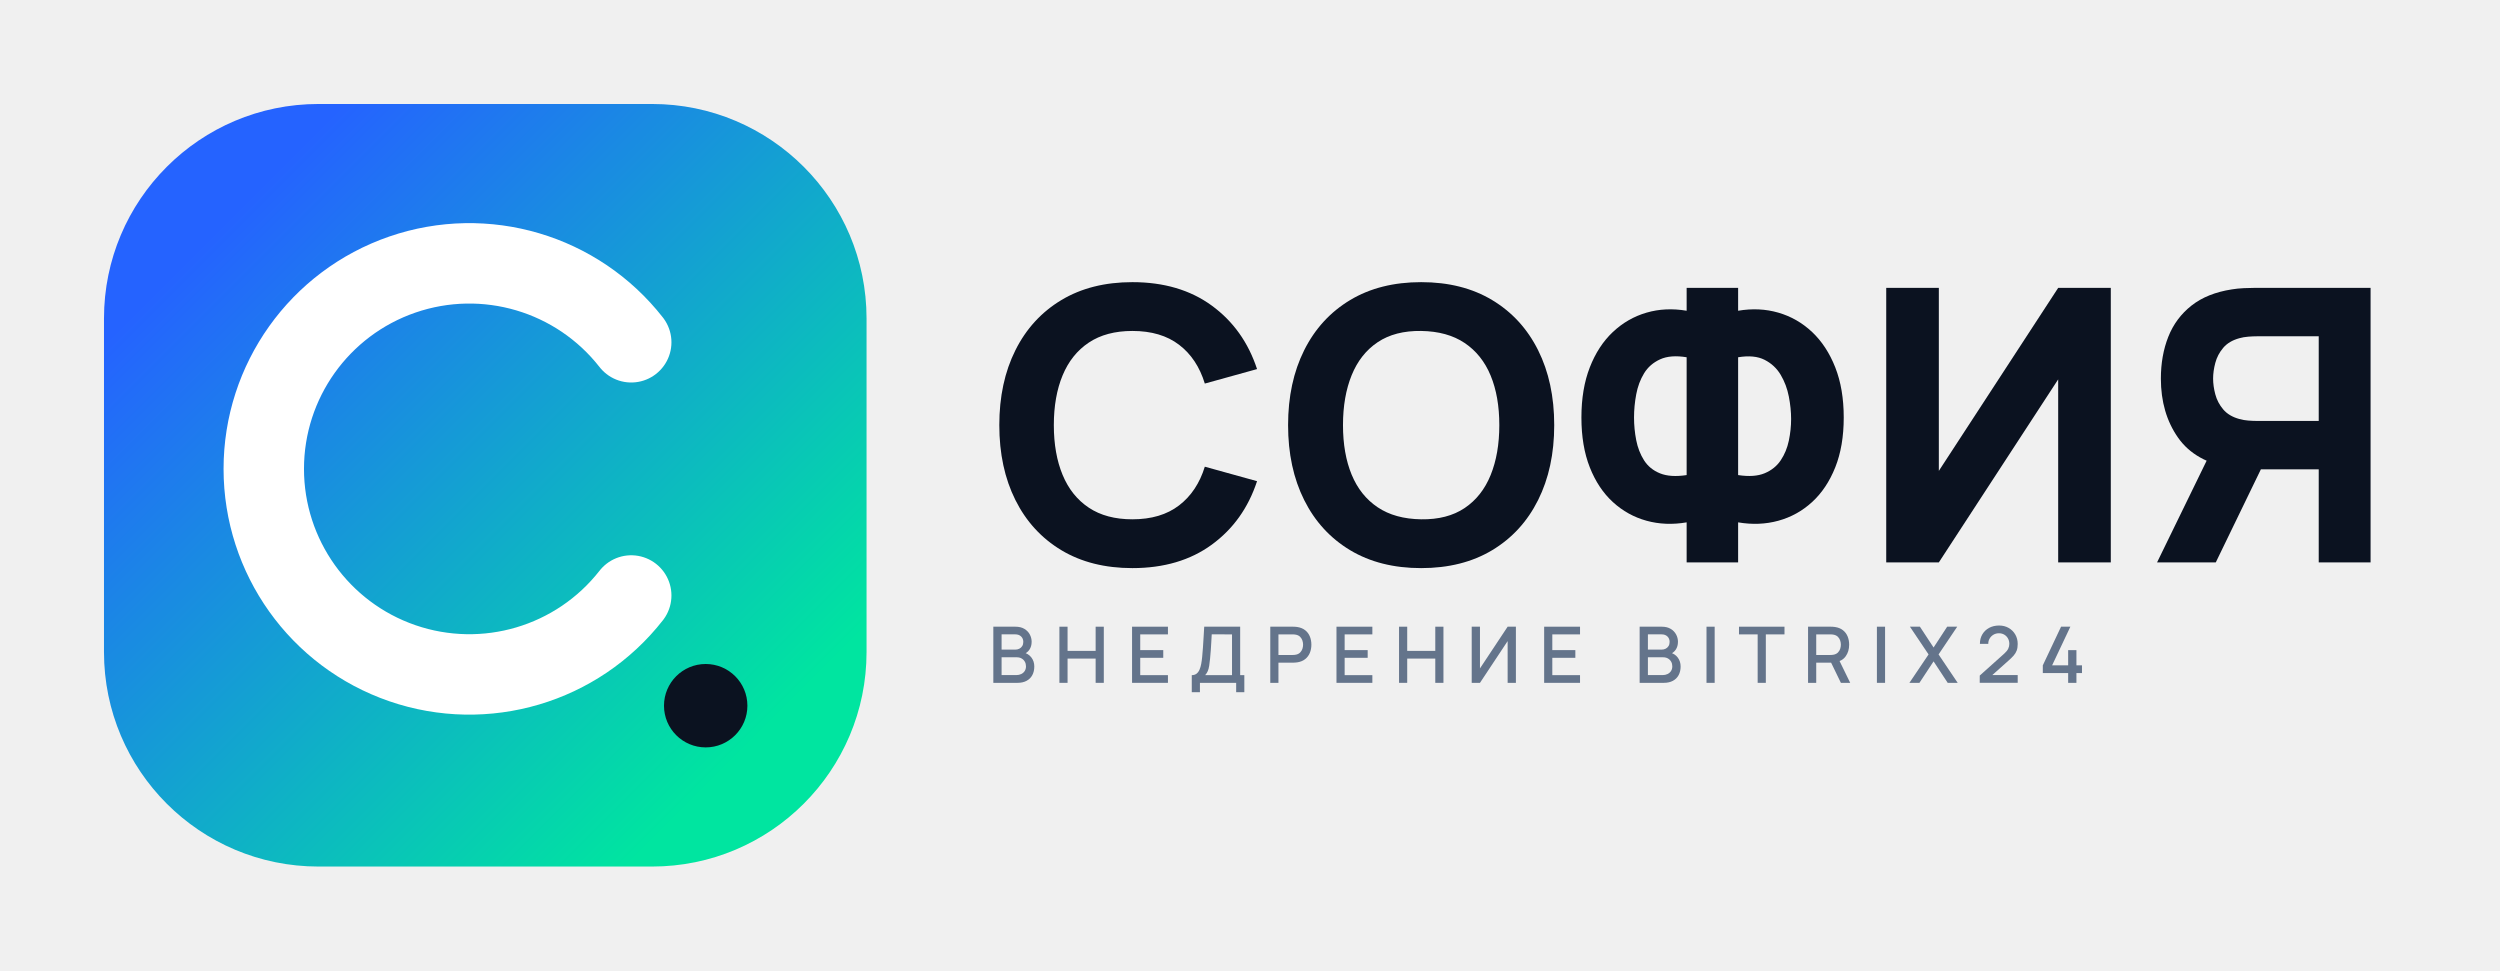
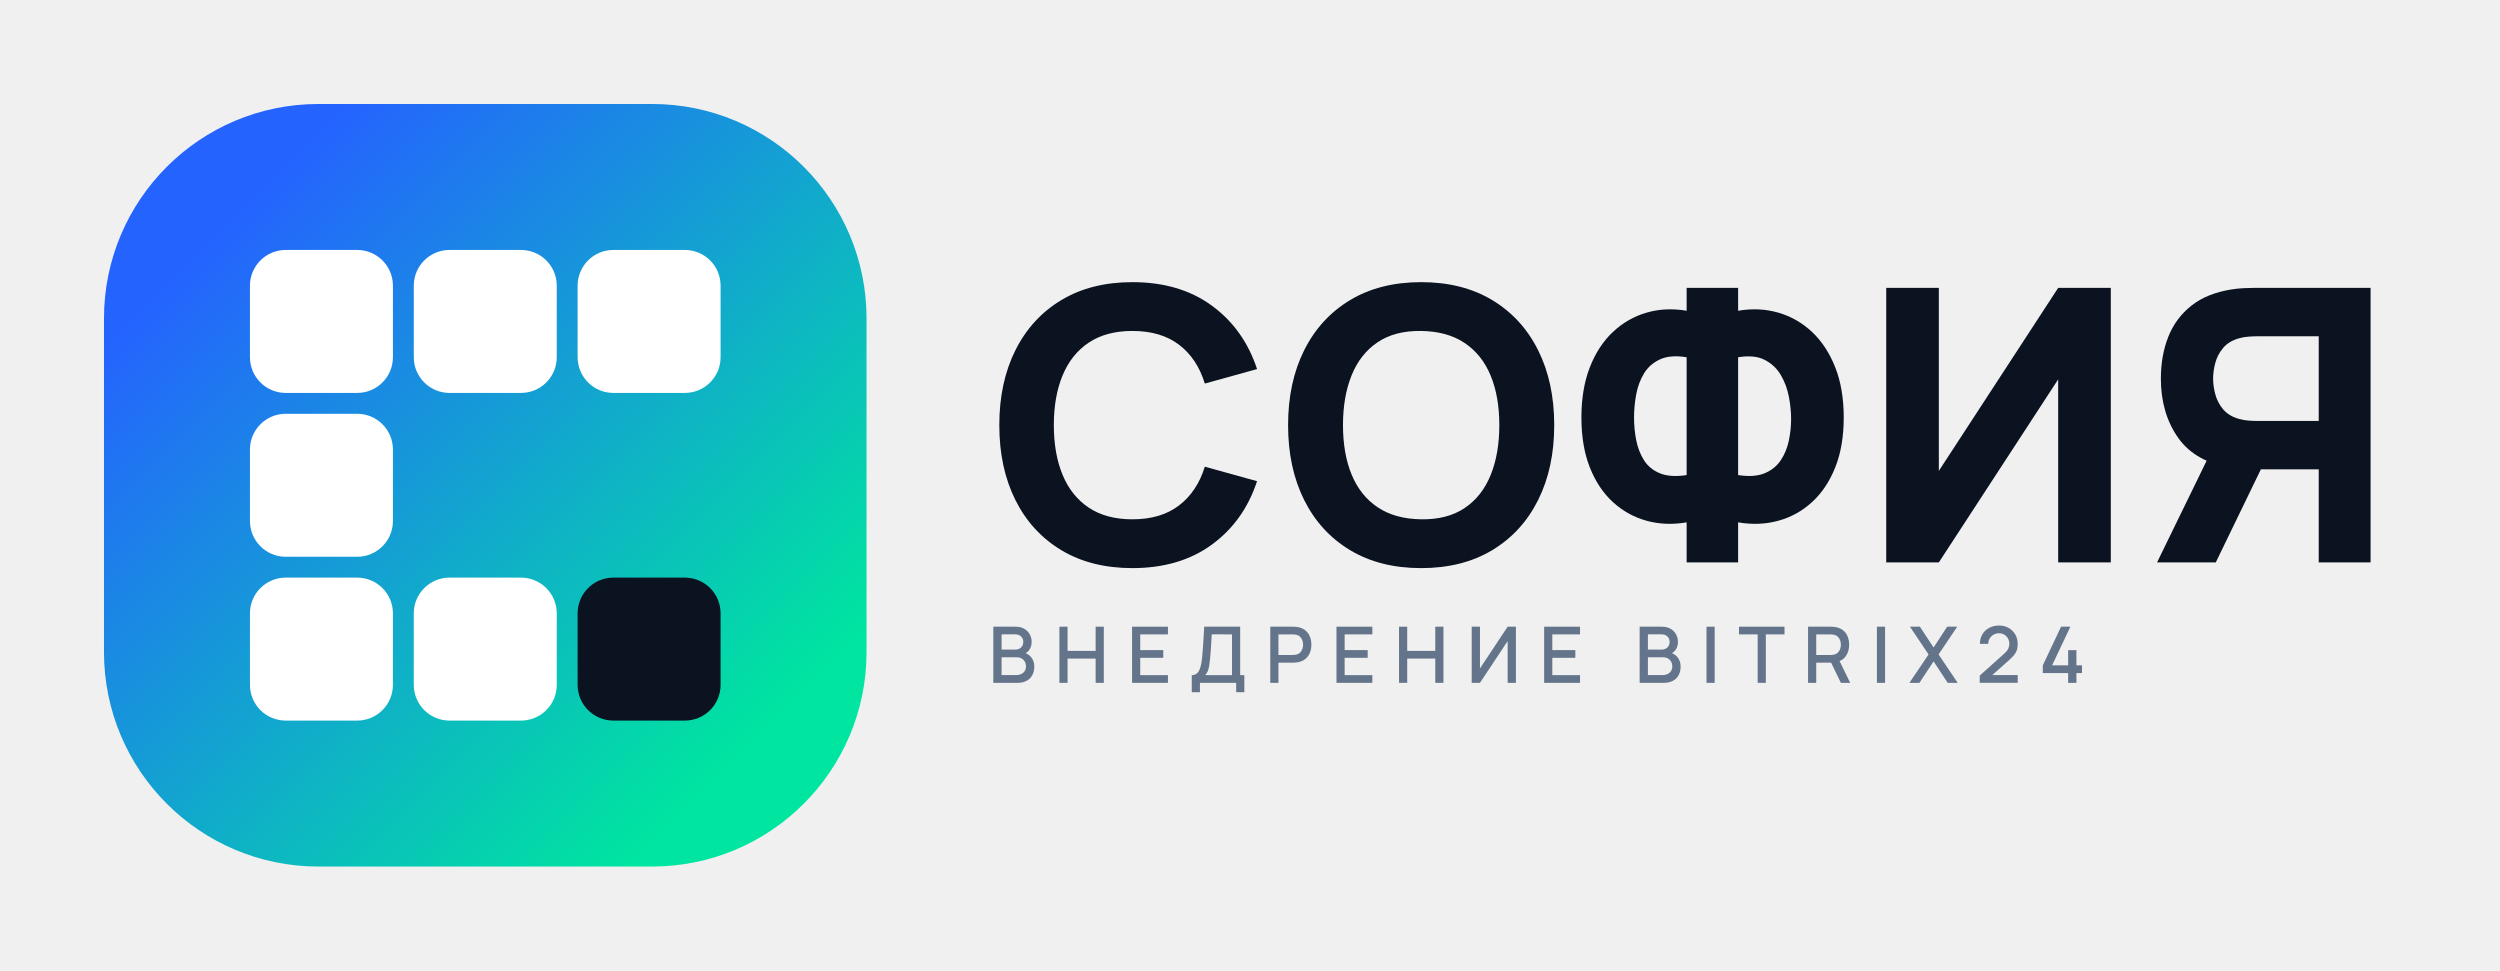
<svg xmlns="http://www.w3.org/2000/svg" viewBox="0 0 577 224" width="577" height="224">
  <g transform="translate(24 24) scale(0.34375)">
    <defs>
      <linearGradient id="brandGrad" x1="80" y1="80" x2="432" y2="432" gradientUnits="userSpaceOnUse">
        <stop stop-color="#2563FF" />
        <stop offset="1" stop-color="#00E5A0" />
      </linearGradient>
    </defs>
    <rect width="512" height="512" rx="144" fill="url(#brandGrad)" />
-     <path d="M 354 160 A 138 138 0 1 0 354 330" fill="none" stroke="#FFFFFF" stroke-width="54" stroke-linecap="round" />
-     <circle cx="404" cy="404" r="28" fill="#0B1220" />
+     <rect x="98" y="98" width="96" height="96" rx="24" fill="#FFFFFF" />
+     <rect x="208" y="98" width="96" height="96" rx="24" fill="#FFFFFF" />
+     <rect x="318" y="98" width="96" height="96" rx="24" fill="#FFFFFF" />
+     <rect x="98" y="208" width="96" height="96" rx="24" fill="#FFFFFF" />
+     <rect x="98" y="318" width="96" height="96" rx="24" fill="#FFFFFF" />
+     <rect x="208" y="318" width="96" height="96" rx="24" fill="#FFFFFF" />
+     <rect x="318" y="318" width="96" height="96" rx="24" fill="#0B1220" />
  </g>
  <g fill="#0B1220">
    <g transform="translate(228.00 129.80) scale(0.044 -0.044)">
      <path d="M758 -30Q542 -30 385.5 64.0Q229 158 144.5 327.0Q60 496 60 720Q60 944 144.5 1113.0Q229 1282 385.5 1376.0Q542 1470 758 1470Q1006 1470 1174.5 1347.0Q1343 1224 1412 1014L1138 938Q1098 1069 1003.0 1141.5Q908 1214 758 1214Q621 1214 529.5 1153.0Q438 1092 392.0 981.0Q346 870 346 720Q346 570 392.0 459.0Q438 348 529.5 287.0Q621 226 758 226Q908 226 1003.0 299.0Q1098 372 1138 502L1412 426Q1343 216 1174.5 93.0Q1006 -30 758 -30Z" />
    </g>
    <g transform="translate(294.65 129.80) scale(0.044 -0.044)">
      <path d="M758 -30Q542 -30 385.5 64.0Q229 158 144.5 327.0Q60 496 60 720Q60 944 144.5 1113.0Q229 1282 385.5 1376.0Q542 1470 758 1470Q974 1470 1130.5 1376.0Q1287 1282 1371.5 1113.0Q1456 944 1456 720Q1456 496 1371.5 327.0Q1287 158 1130.5 64.0Q974 -30 758 -30ZM758 226Q895 224 986.0 285.0Q1077 346 1122.5 458.0Q1168 570 1168 720Q1168 870 1122.5 980.0Q1077 1090 986.0 1151.0Q895 1212 758 1214Q621 1216 530.0 1155.0Q439 1094 393.5 982.0Q348 870 348 720Q348 570 393.5 460.0Q439 350 530.0 289.0Q621 228 758 226Z" />
    </g>
    <g transform="translate(362.35 129.80) scale(0.044 -0.044)">
      <path d="M612 0V210Q501 191 401.5 218.5Q302 246 225.0 316.5Q148 387 104.0 498.5Q60 610 60 760Q60 910 104.0 1023.0Q148 1136 225.0 1208.5Q302 1281 401.5 1310.0Q501 1339 612 1320V1440H882V1320Q993 1339 1093.0 1310.0Q1193 1281 1270.0 1208.5Q1347 1136 1391.5 1023.0Q1436 910 1436 760Q1436 610 1391.5 498.5Q1347 387 1270.0 316.5Q1193 246 1093.0 218.5Q993 191 882 210V0ZM612 458V1076Q527 1090 472.5 1065.0Q418 1040 388.5 991.5Q359 943 347.5 881.5Q336 820 336 760Q336 700 347.5 641.0Q359 582 388.5 535.5Q418 489 472.5 467.0Q527 445 612 458ZM882 458Q967 445 1021.0 467.5Q1075 490 1105.5 535.5Q1136 581 1148.0 638.5Q1160 696 1160 752Q1160 808 1148.0 870.0Q1136 932 1105.5 983.5Q1075 1035 1021.0 1062.5Q967 1090 882 1076Z" />
    </g>
    <g transform="translate(429.18 129.80) scale(0.044 -0.044)">
      <path d="M1318 0H1042V960L416 0H140V1440H416V480L1042 1440H1318Z" />
    </g>
    <g transform="translate(494.33 129.80) scale(0.044 -0.044)">
      <path d="M1200 0H928V488H592L472 496Q280 526 190.0 654.5Q100 783 100 964Q100 1085 139.0 1183.5Q178 1282 260.5 1347.0Q343 1412 472 1432Q501 1437 536.0 1438.5Q571 1440 592 1440H1200ZM388 0H80L392 640L672 586ZM928 742V1186H604Q583 1186 558.0 1184.0Q533 1182 512 1176Q457 1161 427.0 1125.5Q397 1090 385.5 1046.5Q374 1003 374 964Q374 925 385.5 881.5Q397 838 427.0 802.5Q457 767 512 752Q533 746 558.0 744.0Q583 742 604 742Z" />
    </g>
  </g>
  <g fill="#64748B">
    <g transform="translate(228.00 157.60) scale(0.009 -0.009)">
      <path d="M140 0V1440H706.001Q843.335 1440 936.002 1384.166Q1028.669 1328.333 1075.668 1239.666Q1122.668 1150.999 1122.668 1052.666Q1122.668 933.999 1064.335 848.832Q1006.002 763.666 906.669 732.666L905.336 782Q1043.002 748 1116.835 649.5Q1190.668 551 1190.668 420.001Q1190.668 293.001 1140.335 198.834Q1090.002 104.667 993.502 52.334Q897.002 0 760.001 0ZM352.004 198.67H728.001Q799.334 198.67 855.833 226.003Q912.332 253.336 944.832 303.669Q977.331 354.002 977.331 424.001Q977.331 489.334 948.498 541.5Q919.665 593.666 866.499 624.499Q813.333 655.331 741.334 655.331H352.004ZM352.004 852.002H703.334Q761 852.002 807.499 875.668Q853.999 899.334 881.331 943.667Q908.664 987.999 908.664 1050.665Q908.664 1134.664 852.832 1188.997Q797 1243.33 703.334 1243.33H352.004Z" />
    </g>
    <g transform="translate(243.25 157.60) scale(0.009 -0.009)">
      <path d="M140 0V1440H349.337V819.335H1069.333V1440H1278.67V0H1069.333V621.998H349.337V0Z" />
    </g>
    <g transform="translate(260.02 157.60) scale(0.009 -0.009)">
      <path d="M140 0V1440H1060.001V1242.663H349.337V839.336H940.001V641.999H349.337V197.337H1060.001V0Z" />
    </g>
    <g transform="translate(274.46 157.60) scale(0.009 -0.009)">
      <path d="M66.666 -240V197.337Q140.999 197.337 189.166 234.836Q237.332 272.336 265.499 337.669Q293.665 403.002 309.166 487.169Q324.666 571.335 333.332 664.002Q345.332 790.335 353.665 910.668Q361.999 1031.001 369.332 1160.167Q376.666 1289.334 385.999 1441.333L1308.001 1440V197.337H1414.668V-240H1205.331V0H276.003V-240ZM410.003 197.337H1098.664V1242.663L578.669 1243.997Q572.002 1133.664 566.836 1034.998Q561.669 936.333 554.502 835.833Q547.336 735.334 536.003 620.002Q525.336 510.002 513.003 433.336Q500.67 356.67 477.17 301.003Q453.67 245.337 410.003 197.337Z" />
    </g>
    <g transform="translate(291.92 157.60) scale(0.009 -0.009)">
      <path d="M140 0V1440H722.002Q743.002 1440 774.002 1438.5Q805.002 1437 832.669 1432Q953.336 1413.333 1033.836 1350.166Q1114.336 1287 1154.17 1191.166Q1194.003 1095.333 1194.003 978.666Q1194.003 861.999 1153.836 766.165Q1113.67 670.332 1033.169 607.165Q952.669 543.998 832.669 525.332Q805.002 521.332 773.669 519.332Q742.335 517.332 722.002 517.332H349.337V0ZM349.337 714.668H714.001Q733.668 714.668 758.168 716.668Q782.668 718.668 804.668 724.002Q869.001 739.335 907.834 779.668Q946.666 820.001 963.999 872.834Q981.332 925.667 981.332 978.666Q981.332 1031.665 963.999 1084.498Q946.666 1137.33 907.834 1177.663Q869.001 1217.997 804.668 1233.33Q782.668 1238.997 758.168 1240.83Q733.668 1242.663 714.001 1242.663H349.337Z" />
    </g>
    <g transform="translate(307.20 157.60) scale(0.009 -0.009)">
      <path d="M140 0V1440H1060.001V1242.663H349.337V839.336H940.001V641.999H349.337V197.337H1060.001V0Z" />
    </g>
    <g transform="translate(321.64 157.60) scale(0.009 -0.009)">
      <path d="M140 0V1440H349.337V819.335H1069.333V1440H1278.67V0H1069.333V621.998H349.337V0Z" />
    </g>
    <g transform="translate(338.41 157.60) scale(0.009 -0.009)">
      <path d="M1273.336 0H1061.332V1070.66L352.004 0H140V1440H352.004V370.007L1061.332 1440H1273.336Z" />
    </g>
    <g transform="translate(355.13 157.60) scale(0.009 -0.009)">
      <path d="M140 0V1440H1060.001V1242.663H349.337V839.336H940.001V641.999H349.337V197.337H1060.001V0Z" />
    </g>
    <g transform="translate(369.57 157.60) scale(0.009 -0.009)">
      <path d="" />
    </g>
    <g transform="translate(377.17 157.60) scale(0.009 -0.009)">
      <path d="M140 0V1440H706.001Q843.335 1440 936.002 1384.166Q1028.669 1328.333 1075.668 1239.666Q1122.668 1150.999 1122.668 1052.666Q1122.668 933.999 1064.335 848.832Q1006.002 763.666 906.669 732.666L905.336 782Q1043.002 748 1116.835 649.5Q1190.668 551 1190.668 420.001Q1190.668 293.001 1140.335 198.834Q1090.002 104.667 993.502 52.334Q897.002 0 760.001 0ZM352.004 198.67H728.001Q799.334 198.67 855.833 226.003Q912.332 253.336 944.832 303.669Q977.331 354.002 977.331 424.001Q977.331 489.334 948.498 541.5Q919.665 593.666 866.499 624.499Q813.333 655.331 741.334 655.331H352.004ZM352.004 852.002H703.334Q761 852.002 807.499 875.668Q853.999 899.334 881.331 943.667Q908.664 987.999 908.664 1050.665Q908.664 1134.664 852.832 1188.997Q797 1243.33 703.334 1243.33H352.004Z" />
    </g>
    <g transform="translate(392.42 157.60) scale(0.009 -0.009)">
      <path d="M160 0V1440H369.337V0Z" />
    </g>
    <g transform="translate(401.18 157.60) scale(0.009 -0.009)">
      <path d="M498.665 0V1242.663H20V1440H1186.667V1242.663H708.002V0Z" />
    </g>
    <g transform="translate(416.04 157.60) scale(0.009 -0.009)">
      <path d="M140 0V1440H722.002Q743.002 1440 774.002 1438.5Q805.002 1437 832.669 1432Q953.336 1413.333 1033.836 1350.166Q1114.336 1287 1154.17 1191.166Q1194.003 1095.333 1194.003 978.666Q1194.003 806.665 1106.003 682.332Q1018.003 557.998 842.002 527.331L756.666 517.332H349.337V0ZM981.998 0 697.998 586 908.669 640 1220.669 0ZM349.337 714.668H714.001Q733.668 714.668 758.168 716.668Q782.668 718.668 804.668 724.002Q869.001 739.335 907.834 779.668Q946.666 820.001 963.999 872.834Q981.332 925.667 981.332 978.666Q981.332 1031.665 963.999 1084.498Q946.666 1137.33 907.834 1177.663Q869.001 1217.997 804.668 1233.33Q782.668 1238.997 758.168 1240.83Q733.668 1242.663 714.001 1242.663H349.337Z" />
    </g>
    <g transform="translate(431.75 157.60) scale(0.009 -0.009)">
      <path d="M160 0V1440H369.337V0Z" />
    </g>
    <g transform="translate(440.51 157.60) scale(0.009 -0.009)">
      <path d="M20 0 511.333 728.667 33.333 1440H289.338L640.002 906.003L988.666 1440H1246.004L768.005 728.667L1258.004 0H1001.999L640.002 550.663L277.338 0Z" />
    </g>
    <g transform="translate(456.02 157.60) scale(0.009 -0.009)">
      <path d="M100 1.333 100.667 186.67 727.999 748.668Q803.998 816.334 831.665 877.167Q859.331 938 859.331 998.666Q859.331 1075.999 824.999 1137.665Q790.666 1199.331 730.666 1235.33Q670.667 1271.33 593.334 1271.33Q513.002 1271.33 450.669 1233.664Q388.336 1195.997 353.17 1134.165Q318.004 1072.332 319.337 999.999H104.666Q104.666 1139.666 168.166 1245.5Q231.667 1351.333 342.667 1410.667Q453.667 1470 597.334 1470Q733.335 1470 841.335 1408.5Q949.335 1347 1011.669 1239.833Q1074.002 1132.666 1074.002 995.999Q1074.002 897.332 1048.168 827.999Q1022.335 758.665 970.168 699.665Q918.001 640.665 840 571.998L356.006 140.004L333.339 200.004H1074.002V1.333Z" />
    </g>
    <g transform="translate(470.58 157.60) scale(0.009 -0.009)">
      <path d="M749.999 0V251.332H100V448.668L567.999 1440H806.67L338.671 448.668H749.999V838.667H962.002V448.668H1104.668V251.332H962.002V0Z" />
    </g>
  </g>
</svg>
